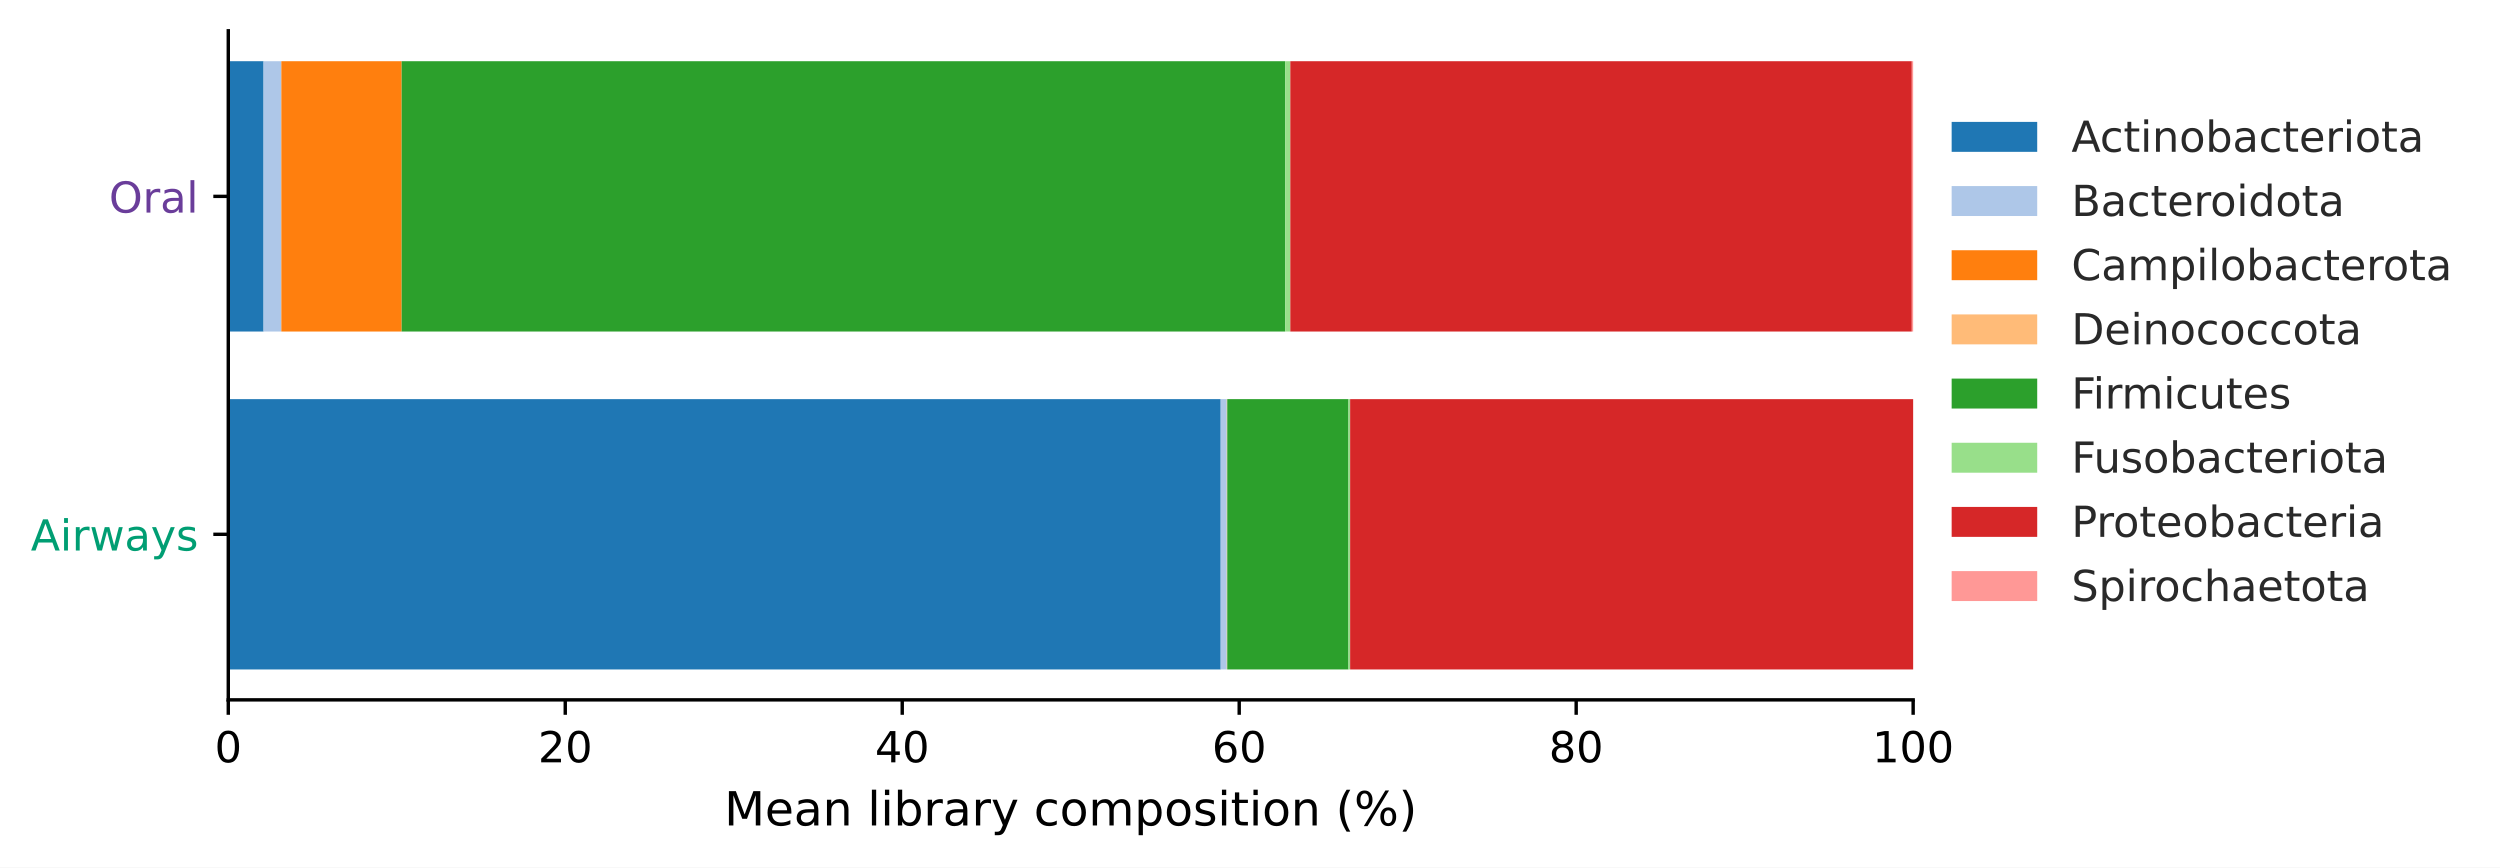
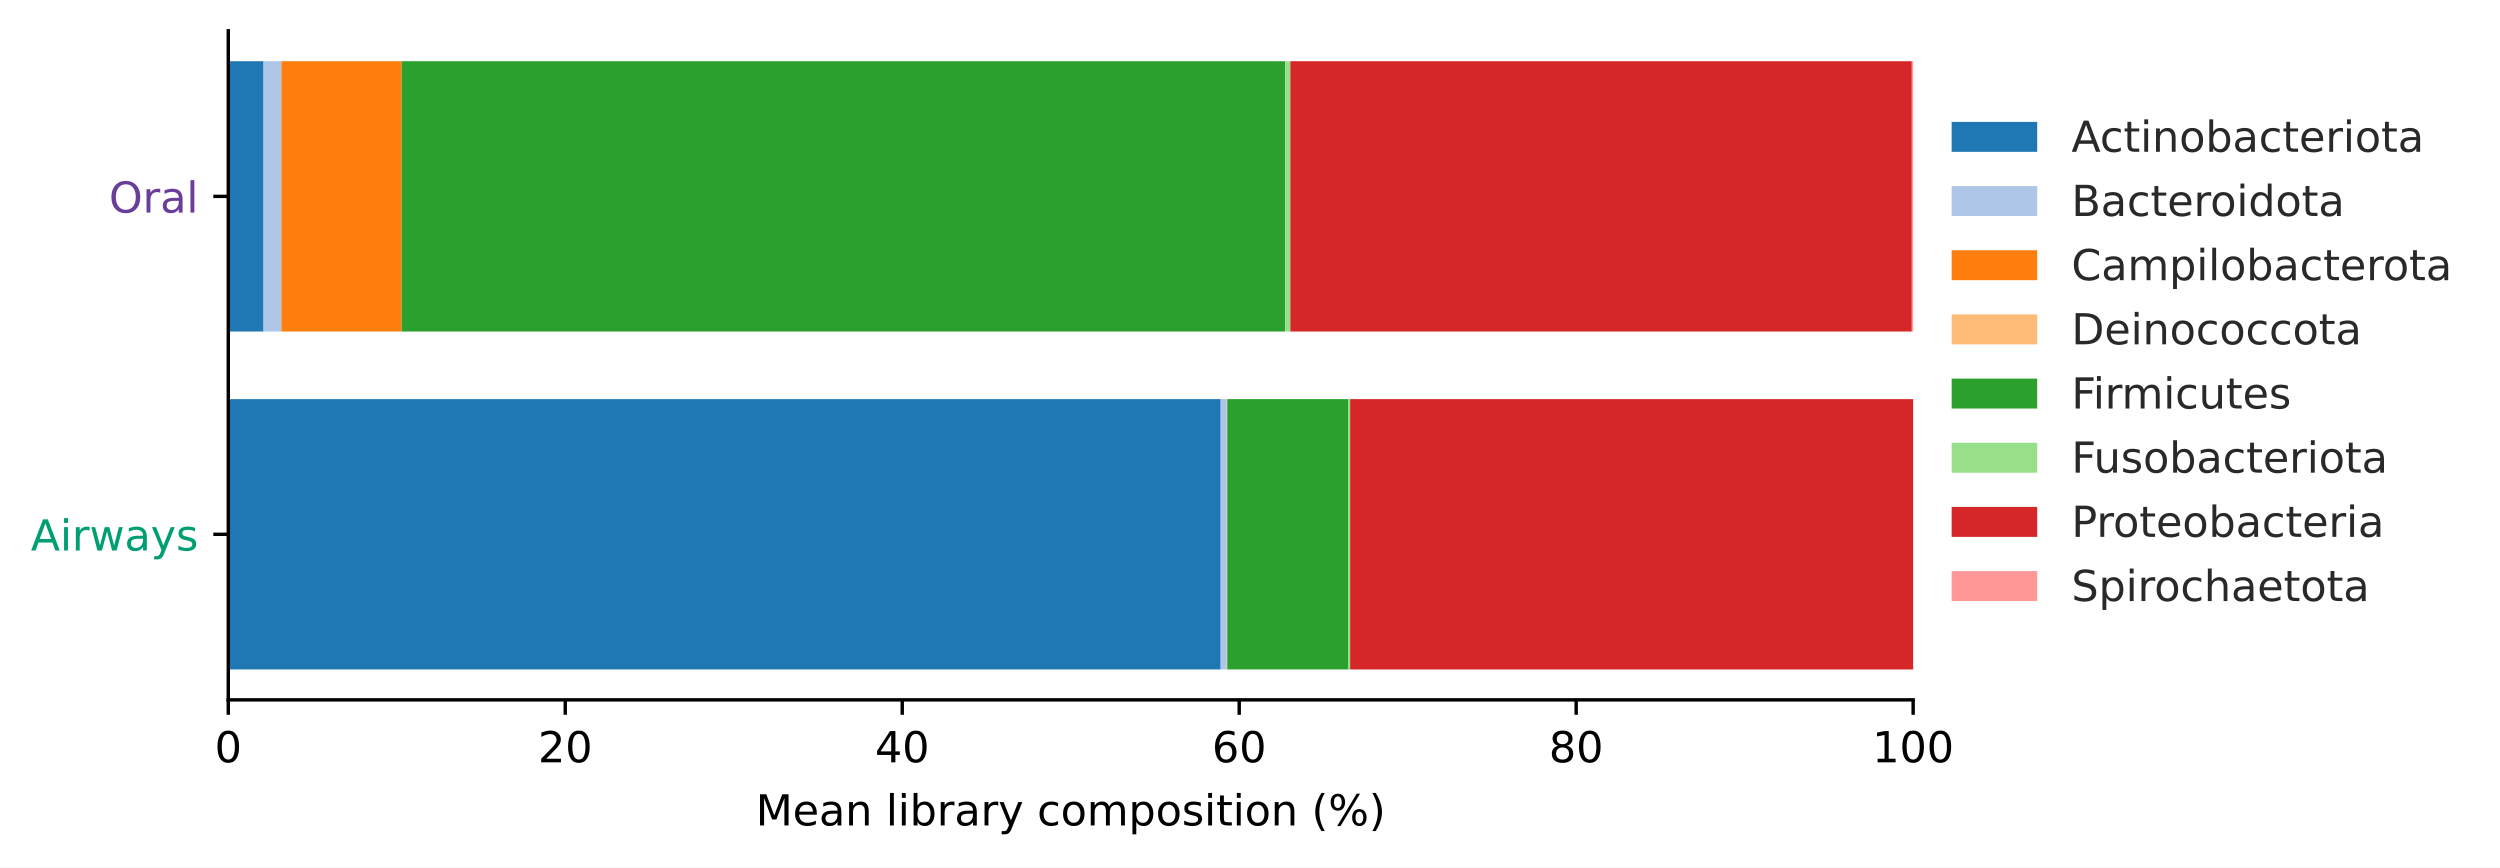
<svg xmlns="http://www.w3.org/2000/svg" xmlns:xlink="http://www.w3.org/1999/xlink" width="584.4pt" height="202.8pt" viewBox="0 0 584.4 202.8" version="1.1">
  <defs>
    <style type="text/css">*{stroke-linejoin: round; stroke-linecap: butt}</style>
  </defs>
  <g id="figure_1">
    <g id="patch_1">
      <path d="M 0 202.8 L 584.4 202.8 L 584.4 0 L 0 0 z " style="fill: #ffffff" />
    </g>
    <g id="axes_1">
      <g id="patch_2">
        <path d="M 53.364 163.599 L 447.218 163.599 L 447.218 7.2 L 53.364 7.2 z " style="fill: #ffffff" />
      </g>
      <g id="patch_3">
        <path d="M 53.364 156.49 L 285.349 156.49 L 285.349 93.298 L 53.364 93.298 z " clip-path="url(#p45938f0f02)" style="fill: #1f77b4" />
      </g>
      <g id="patch_4">
        <path d="M 53.364 77.5 L 61.612 77.5 L 61.612 14.309 L 53.364 14.309 z " clip-path="url(#p45938f0f02)" style="fill: #1f77b4" />
      </g>
      <g id="patch_5">
        <path d="M 285.349 156.49 L 286.771 156.49 L 286.771 93.298 L 285.349 93.298 z " clip-path="url(#p45938f0f02)" style="fill: #aec7e8" />
      </g>
      <g id="patch_6">
        <path d="M 61.612 77.5 L 65.766 77.5 L 65.766 14.309 L 61.612 14.309 z " clip-path="url(#p45938f0f02)" style="fill: #aec7e8" />
      </g>
      <g id="patch_7">
        <path d="M 286.771 156.49 L 286.771 156.49 L 286.771 93.298 L 286.771 93.298 z " clip-path="url(#p45938f0f02)" style="fill: #ff7f0e" />
      </g>
      <g id="patch_8">
        <path d="M 65.766 77.5 L 93.892 77.5 L 93.892 14.309 L 65.766 14.309 z " clip-path="url(#p45938f0f02)" style="fill: #ff7f0e" />
      </g>
      <g id="patch_9">
        <path d="M 286.771 156.49 L 286.885 156.49 L 286.885 93.298 L 286.771 93.298 z " clip-path="url(#p45938f0f02)" style="fill: #ffbb78" />
      </g>
      <g id="patch_10">
        <path d="M 93.892 77.5 L 93.892 77.5 L 93.892 14.309 L 93.892 14.309 z " clip-path="url(#p45938f0f02)" style="fill: #ffbb78" />
      </g>
      <g id="patch_11">
        <path d="M 286.885 156.49 L 315.22 156.49 L 315.22 93.298 L 286.885 93.298 z " clip-path="url(#p45938f0f02)" style="fill: #2ca02c" />
      </g>
      <g id="patch_12">
        <path d="M 93.892 77.5 L 300.424 77.5 L 300.424 14.309 L 93.892 14.309 z " clip-path="url(#p45938f0f02)" style="fill: #2ca02c" />
      </g>
      <g id="patch_13">
        <path d="M 315.22 156.49 L 315.609 156.49 L 315.609 93.298 L 315.22 93.298 z " clip-path="url(#p45938f0f02)" style="fill: #98df8a" />
      </g>
      <g id="patch_14">
        <path d="M 300.424 77.5 L 301.625 77.5 L 301.625 14.309 L 300.424 14.309 z " clip-path="url(#p45938f0f02)" style="fill: #98df8a" />
      </g>
      <g id="patch_15">
        <path d="M 315.609 156.49 L 447.218 156.49 L 447.218 93.298 L 315.609 93.298 z " clip-path="url(#p45938f0f02)" style="fill: #d62728" />
      </g>
      <g id="patch_16">
        <path d="M 301.625 77.5 L 446.905 77.5 L 446.905 14.309 L 301.625 14.309 z " clip-path="url(#p45938f0f02)" style="fill: #d62728" />
      </g>
      <g id="patch_17">
        <path d="M 447.218 156.49 L 447.218 156.49 L 447.218 93.298 L 447.218 93.298 z " clip-path="url(#p45938f0f02)" style="fill: #ff9896" />
      </g>
      <g id="patch_18">
        <path d="M 446.905 77.5 L 447.218 77.5 L 447.218 14.309 L 446.905 14.309 z " clip-path="url(#p45938f0f02)" style="fill: #ff9896" />
      </g>
      <g id="matplotlib.axis_1">
        <g id="xtick_1">
          <g id="line2d_1">
            <defs>
              <path id="m7e1e2d2e5b" d="M 0 0 L 0 3.5 " style="stroke: #000000; stroke-width: 0.8" />
            </defs>
            <g>
              <use xlink:href="#m7e1e2d2e5b" x="53.364" y="163.599" style="stroke: #000000; stroke-width: 0.8" />
            </g>
          </g>
          <g id="text_1">
            <text style="font-size: 10px; font-family: 'DejaVu Sans'; text-anchor: middle" x="53.364" y="178.196" transform="rotate(-0 53.36406 178.1963)">0</text>
          </g>
        </g>
        <g id="xtick_2">
          <g id="line2d_2">
            <g>
              <use xlink:href="#m7e1e2d2e5b" x="132.135" y="163.599" style="stroke: #000000; stroke-width: 0.8" />
            </g>
          </g>
          <g id="text_2">
            <text style="font-size: 10px; font-family: 'DejaVu Sans'; text-anchor: middle" x="132.135" y="178.196" transform="rotate(-0 132.1349 178.1963)">20</text>
          </g>
        </g>
        <g id="xtick_3">
          <g id="line2d_3">
            <g>
              <use xlink:href="#m7e1e2d2e5b" x="210.906" y="163.599" style="stroke: #000000; stroke-width: 0.8" />
            </g>
          </g>
          <g id="text_3">
            <text style="font-size: 10px; font-family: 'DejaVu Sans'; text-anchor: middle" x="210.906" y="178.196" transform="rotate(-0 210.9057 178.1963)">40</text>
          </g>
        </g>
        <g id="xtick_4">
          <g id="line2d_4">
            <g>
              <use xlink:href="#m7e1e2d2e5b" x="289.677" y="163.599" style="stroke: #000000; stroke-width: 0.8" />
            </g>
          </g>
          <g id="text_4">
            <text style="font-size: 10px; font-family: 'DejaVu Sans'; text-anchor: middle" x="289.677" y="178.196" transform="rotate(-0 289.6766 178.1963)">60</text>
          </g>
        </g>
        <g id="xtick_5">
          <g id="line2d_5">
            <g>
              <use xlink:href="#m7e1e2d2e5b" x="368.447" y="163.599" style="stroke: #000000; stroke-width: 0.8" />
            </g>
          </g>
          <g id="text_5">
            <text style="font-size: 10px; font-family: 'DejaVu Sans'; text-anchor: middle" x="368.447" y="178.196" transform="rotate(-0 368.4474 178.1963)">80</text>
          </g>
        </g>
        <g id="xtick_6">
          <g id="line2d_6">
            <g>
              <use xlink:href="#m7e1e2d2e5b" x="447.218" y="163.599" style="stroke: #000000; stroke-width: 0.8" />
            </g>
          </g>
          <g id="text_6">
            <text style="font-size: 10px; font-family: 'DejaVu Sans'; text-anchor: middle" x="447.218" y="178.196" transform="rotate(-0 447.2183 178.1963)">100</text>
          </g>
        </g>
        <g id="text_7">
-           <text style="font-size: 11px; font-family: 'DejaVu Sans'; text-anchor: middle" x="250.291" y="192.957" transform="rotate(-0 250.2912 192.9569)">Mean library composition (%)</text>
+           <text style="font-size: 10px; font-family: 'DejaVu Sans'; text-anchor: middle" x="250.291" y="192.957" transform="rotate(-0 250.2912 192.9569)">Mean library composition (%)</text>
        </g>
      </g>
      <g id="matplotlib.axis_2">
        <g id="ytick_1">
          <g id="line2d_7">
            <defs>
              <path id="m4d95c9ac44" d="M 0 0 L -3.5 0 " style="stroke: #000000; stroke-width: 0.8" />
            </defs>
            <g>
              <use xlink:href="#m4d95c9ac44" x="53.364" y="124.894" style="stroke: #000000; stroke-width: 0.8" />
            </g>
          </g>
          <g id="text_8">
            <text style="font-size: 10px; font-family: 'DejaVu Sans'; text-anchor: end; fill: #009e73" x="46.364" y="128.693" transform="rotate(-0 46.36406 128.6932)">Airways</text>
          </g>
        </g>
        <g id="ytick_2">
          <g id="line2d_8">
            <g>
              <use xlink:href="#m4d95c9ac44" x="53.364" y="45.905" style="stroke: #000000; stroke-width: 0.8" />
            </g>
          </g>
          <g id="text_9">
            <text style="font-size: 10px; font-family: 'DejaVu Sans'; text-anchor: end; fill: #6a3d9a" x="46.364" y="49.704" transform="rotate(-0 46.36406 49.70394)">Oral</text>
          </g>
        </g>
      </g>
      <g id="patch_19">
        <path d="M 53.364 163.599 L 53.364 7.2 " style="fill: none; stroke: #000000; stroke-width: 0.8; stroke-linejoin: miter; stroke-linecap: square" />
      </g>
      <g id="patch_20">
        <path d="M 53.364 163.599 L 447.218 163.599 " style="fill: none; stroke: #000000; stroke-width: 0.8; stroke-linejoin: miter; stroke-linecap: square" />
      </g>
      <g id="legend_1">
        <g id="patch_21">
          <path d="M 456.218 35.495 L 476.218 35.495 L 476.218 28.495 L 456.218 28.495 z " style="fill: #1f77b4" />
        </g>
        <g id="text_10">
          <text style="font-size: 10px; font-family: 'DejaVu Sans'; text-anchor: start; fill: #292929" x="484.218" y="35.495" transform="rotate(-0 484.2183 35.49464)">Actinobacteriota</text>
        </g>
        <g id="patch_22">
          <path d="M 456.218 50.495 L 476.218 50.495 L 476.218 43.495 L 456.218 43.495 z " style="fill: #aec7e8" />
        </g>
        <g id="text_11">
          <text style="font-size: 10px; font-family: 'DejaVu Sans'; text-anchor: start; fill: #292929" x="484.218" y="50.495" transform="rotate(-0 484.2183 50.49542)">Bacteroidota</text>
        </g>
        <g id="patch_23">
          <path d="M 456.218 65.496 L 476.218 65.496 L 476.218 58.496 L 456.218 58.496 z " style="fill: #ff7f0e" />
        </g>
        <g id="text_12">
          <text style="font-size: 10px; font-family: 'DejaVu Sans'; text-anchor: start; fill: #292929" x="484.218" y="65.496" transform="rotate(-0 484.2183 65.49621)">Campilobacterota</text>
        </g>
        <g id="patch_24">
          <path d="M 456.218 80.497 L 476.218 80.497 L 476.218 73.497 L 456.218 73.497 z " style="fill: #ffbb78" />
        </g>
        <g id="text_13">
          <text style="font-size: 10px; font-family: 'DejaVu Sans'; text-anchor: start; fill: #292929" x="484.218" y="80.497" transform="rotate(-0 484.2183 80.49699)">Deinococcota</text>
        </g>
        <g id="patch_25">
          <path d="M 456.218 95.498 L 476.218 95.498 L 476.218 88.498 L 456.218 88.498 z " style="fill: #2ca02c" />
        </g>
        <g id="text_14">
          <text style="font-size: 10px; font-family: 'DejaVu Sans'; text-anchor: start; fill: #292929" x="484.218" y="95.498" transform="rotate(-0 484.2183 95.49777)">Firmicutes</text>
        </g>
        <g id="patch_26">
          <path d="M 456.218 110.499 L 476.218 110.499 L 476.218 103.499 L 456.218 103.499 z " style="fill: #98df8a" />
        </g>
        <g id="text_15">
          <text style="font-size: 10px; font-family: 'DejaVu Sans'; text-anchor: start; fill: #292929" x="484.218" y="110.499" transform="rotate(-0 484.2183 110.4985)">Fusobacteriota</text>
        </g>
        <g id="patch_27">
          <path d="M 456.218 125.499 L 476.218 125.499 L 476.218 118.499 L 456.218 118.499 z " style="fill: #d62728" />
        </g>
        <g id="text_16">
          <text style="font-size: 10px; font-family: 'DejaVu Sans'; text-anchor: start; fill: #292929" x="484.218" y="125.499" transform="rotate(-0 484.2183 125.4993)">Proteobacteria</text>
        </g>
        <g id="patch_28">
          <path d="M 456.218 140.5 L 476.218 140.5 L 476.218 133.5 L 456.218 133.5 z " style="fill: #ff9896" />
        </g>
        <g id="text_17">
          <text style="font-size: 10px; font-family: 'DejaVu Sans'; text-anchor: start; fill: #292929" x="484.218" y="140.5" transform="rotate(-0 484.2183 140.5001)">Spirochaetota</text>
        </g>
      </g>
    </g>
  </g>
  <defs>
    <clipPath id="p45938f0f02">
      <rect x="53.364" y="7.2" width="393.854" height="156.399" />
    </clipPath>
  </defs>
</svg>
